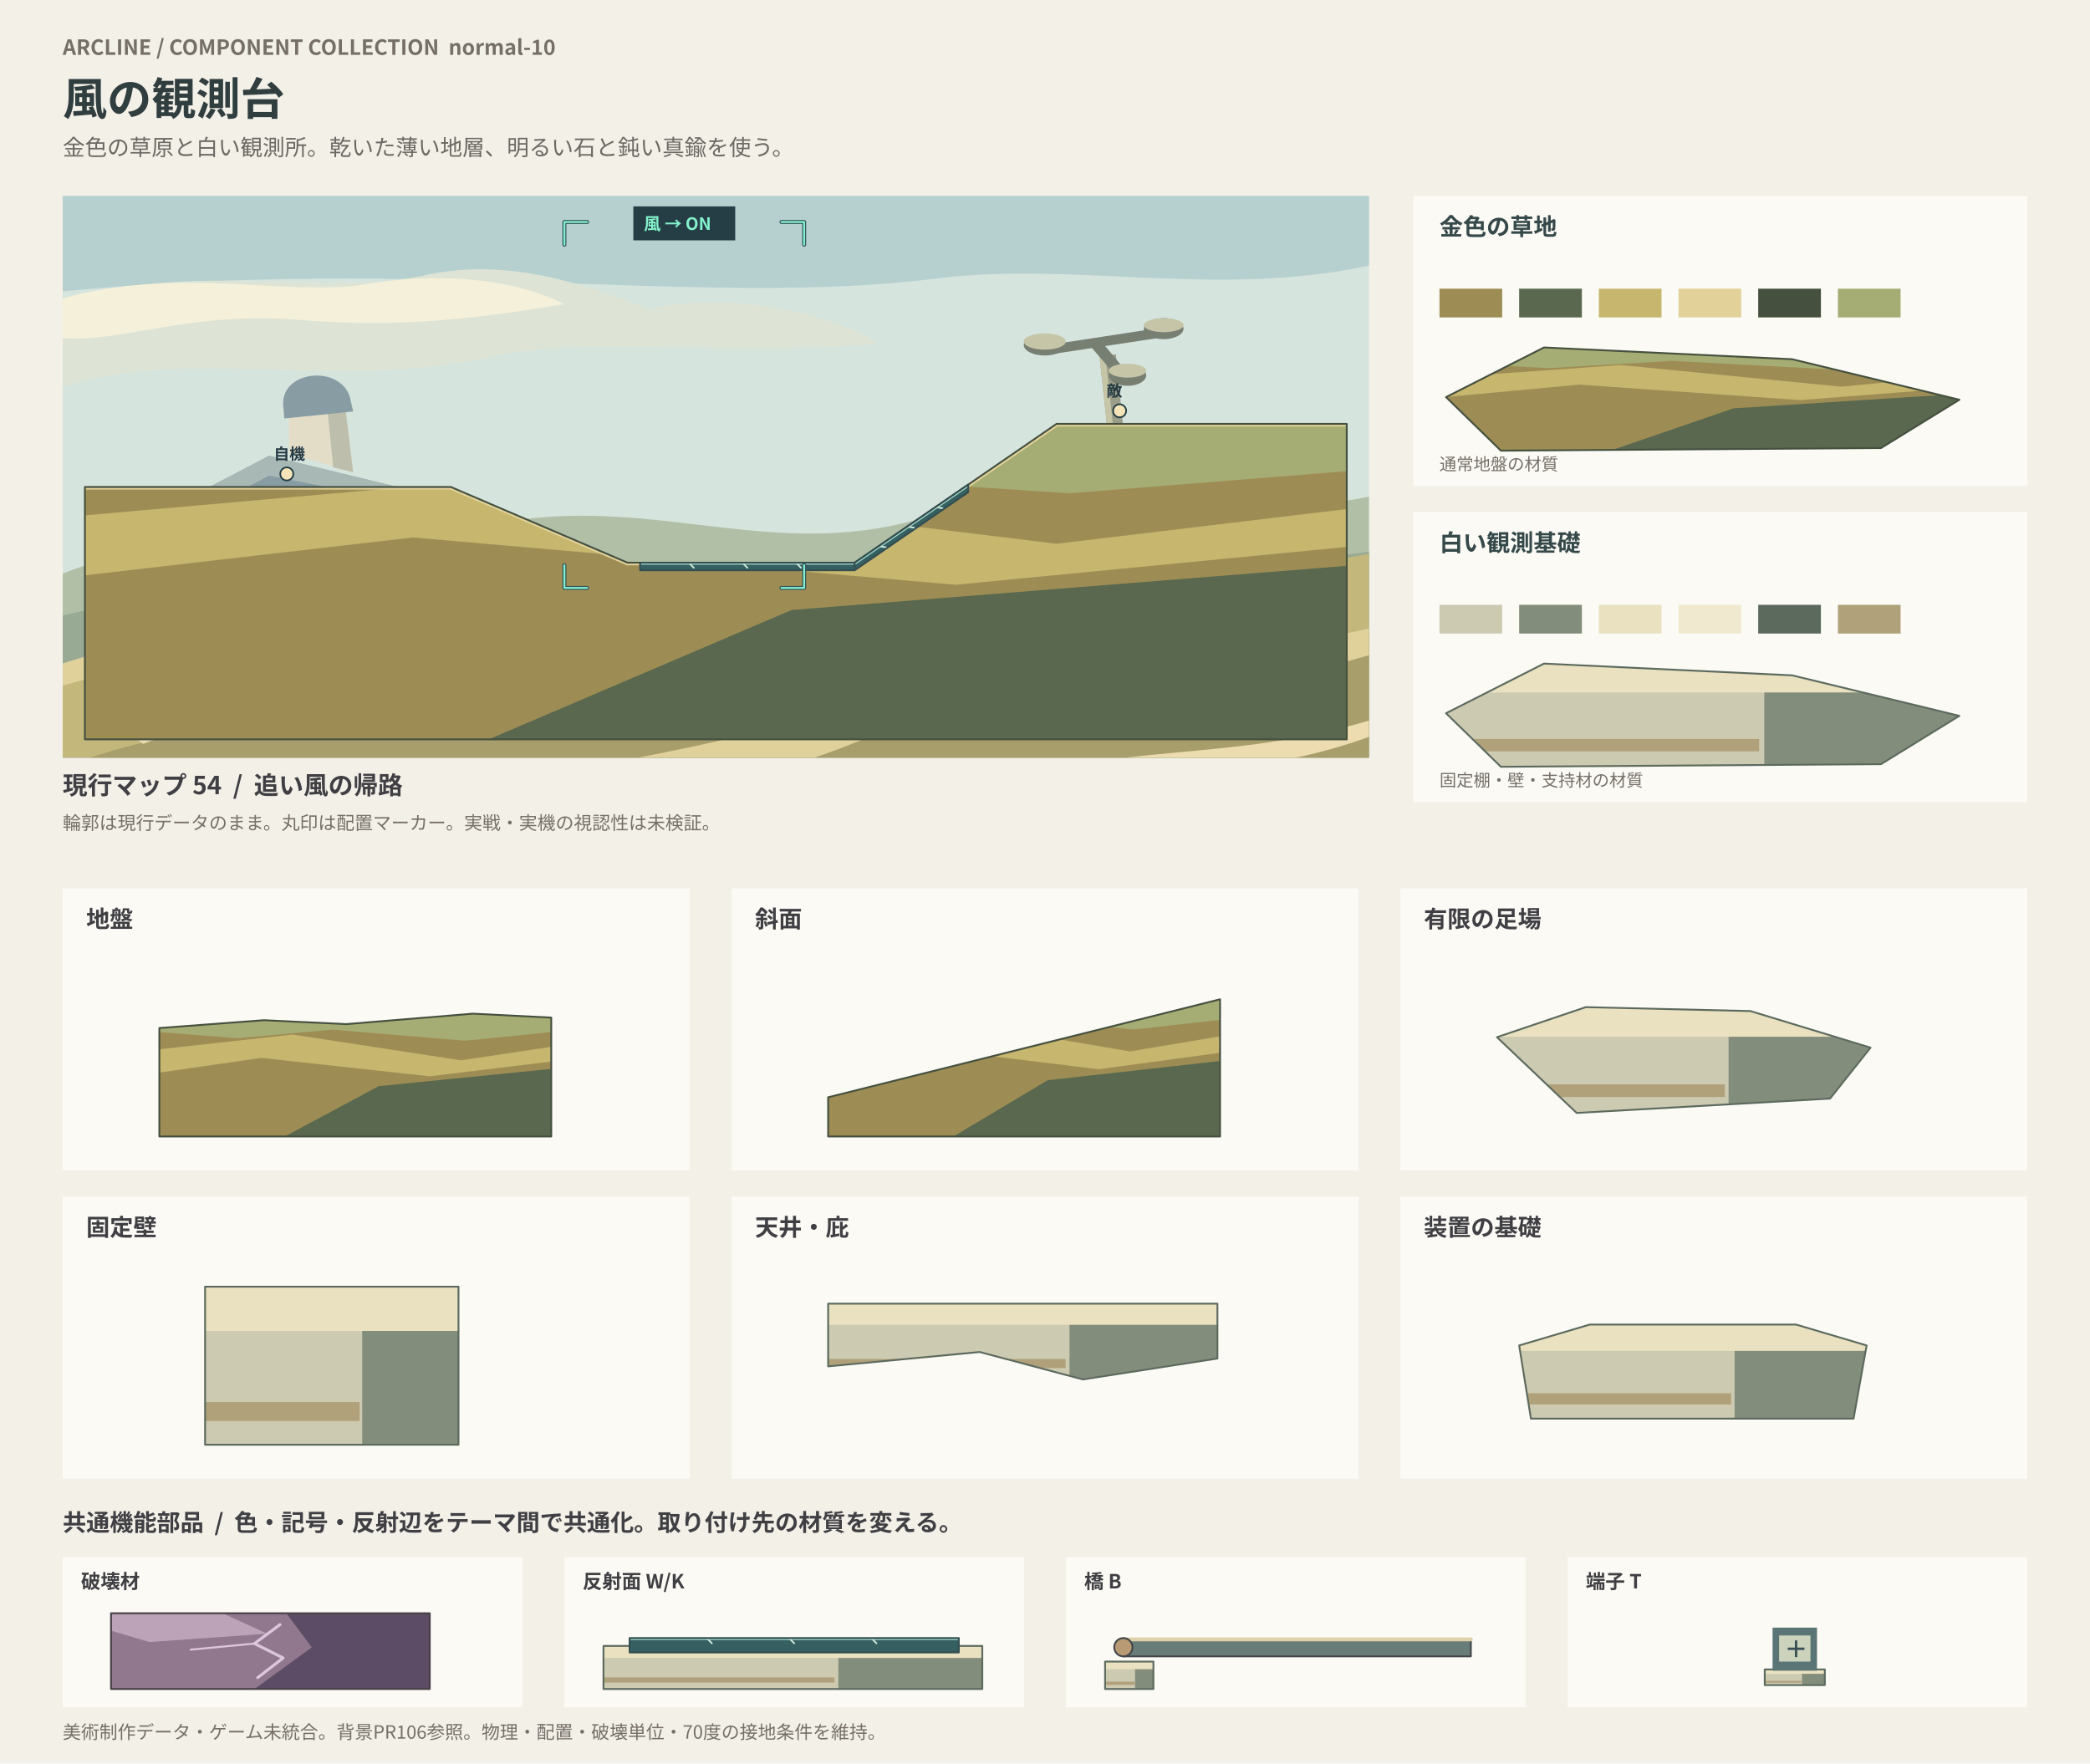
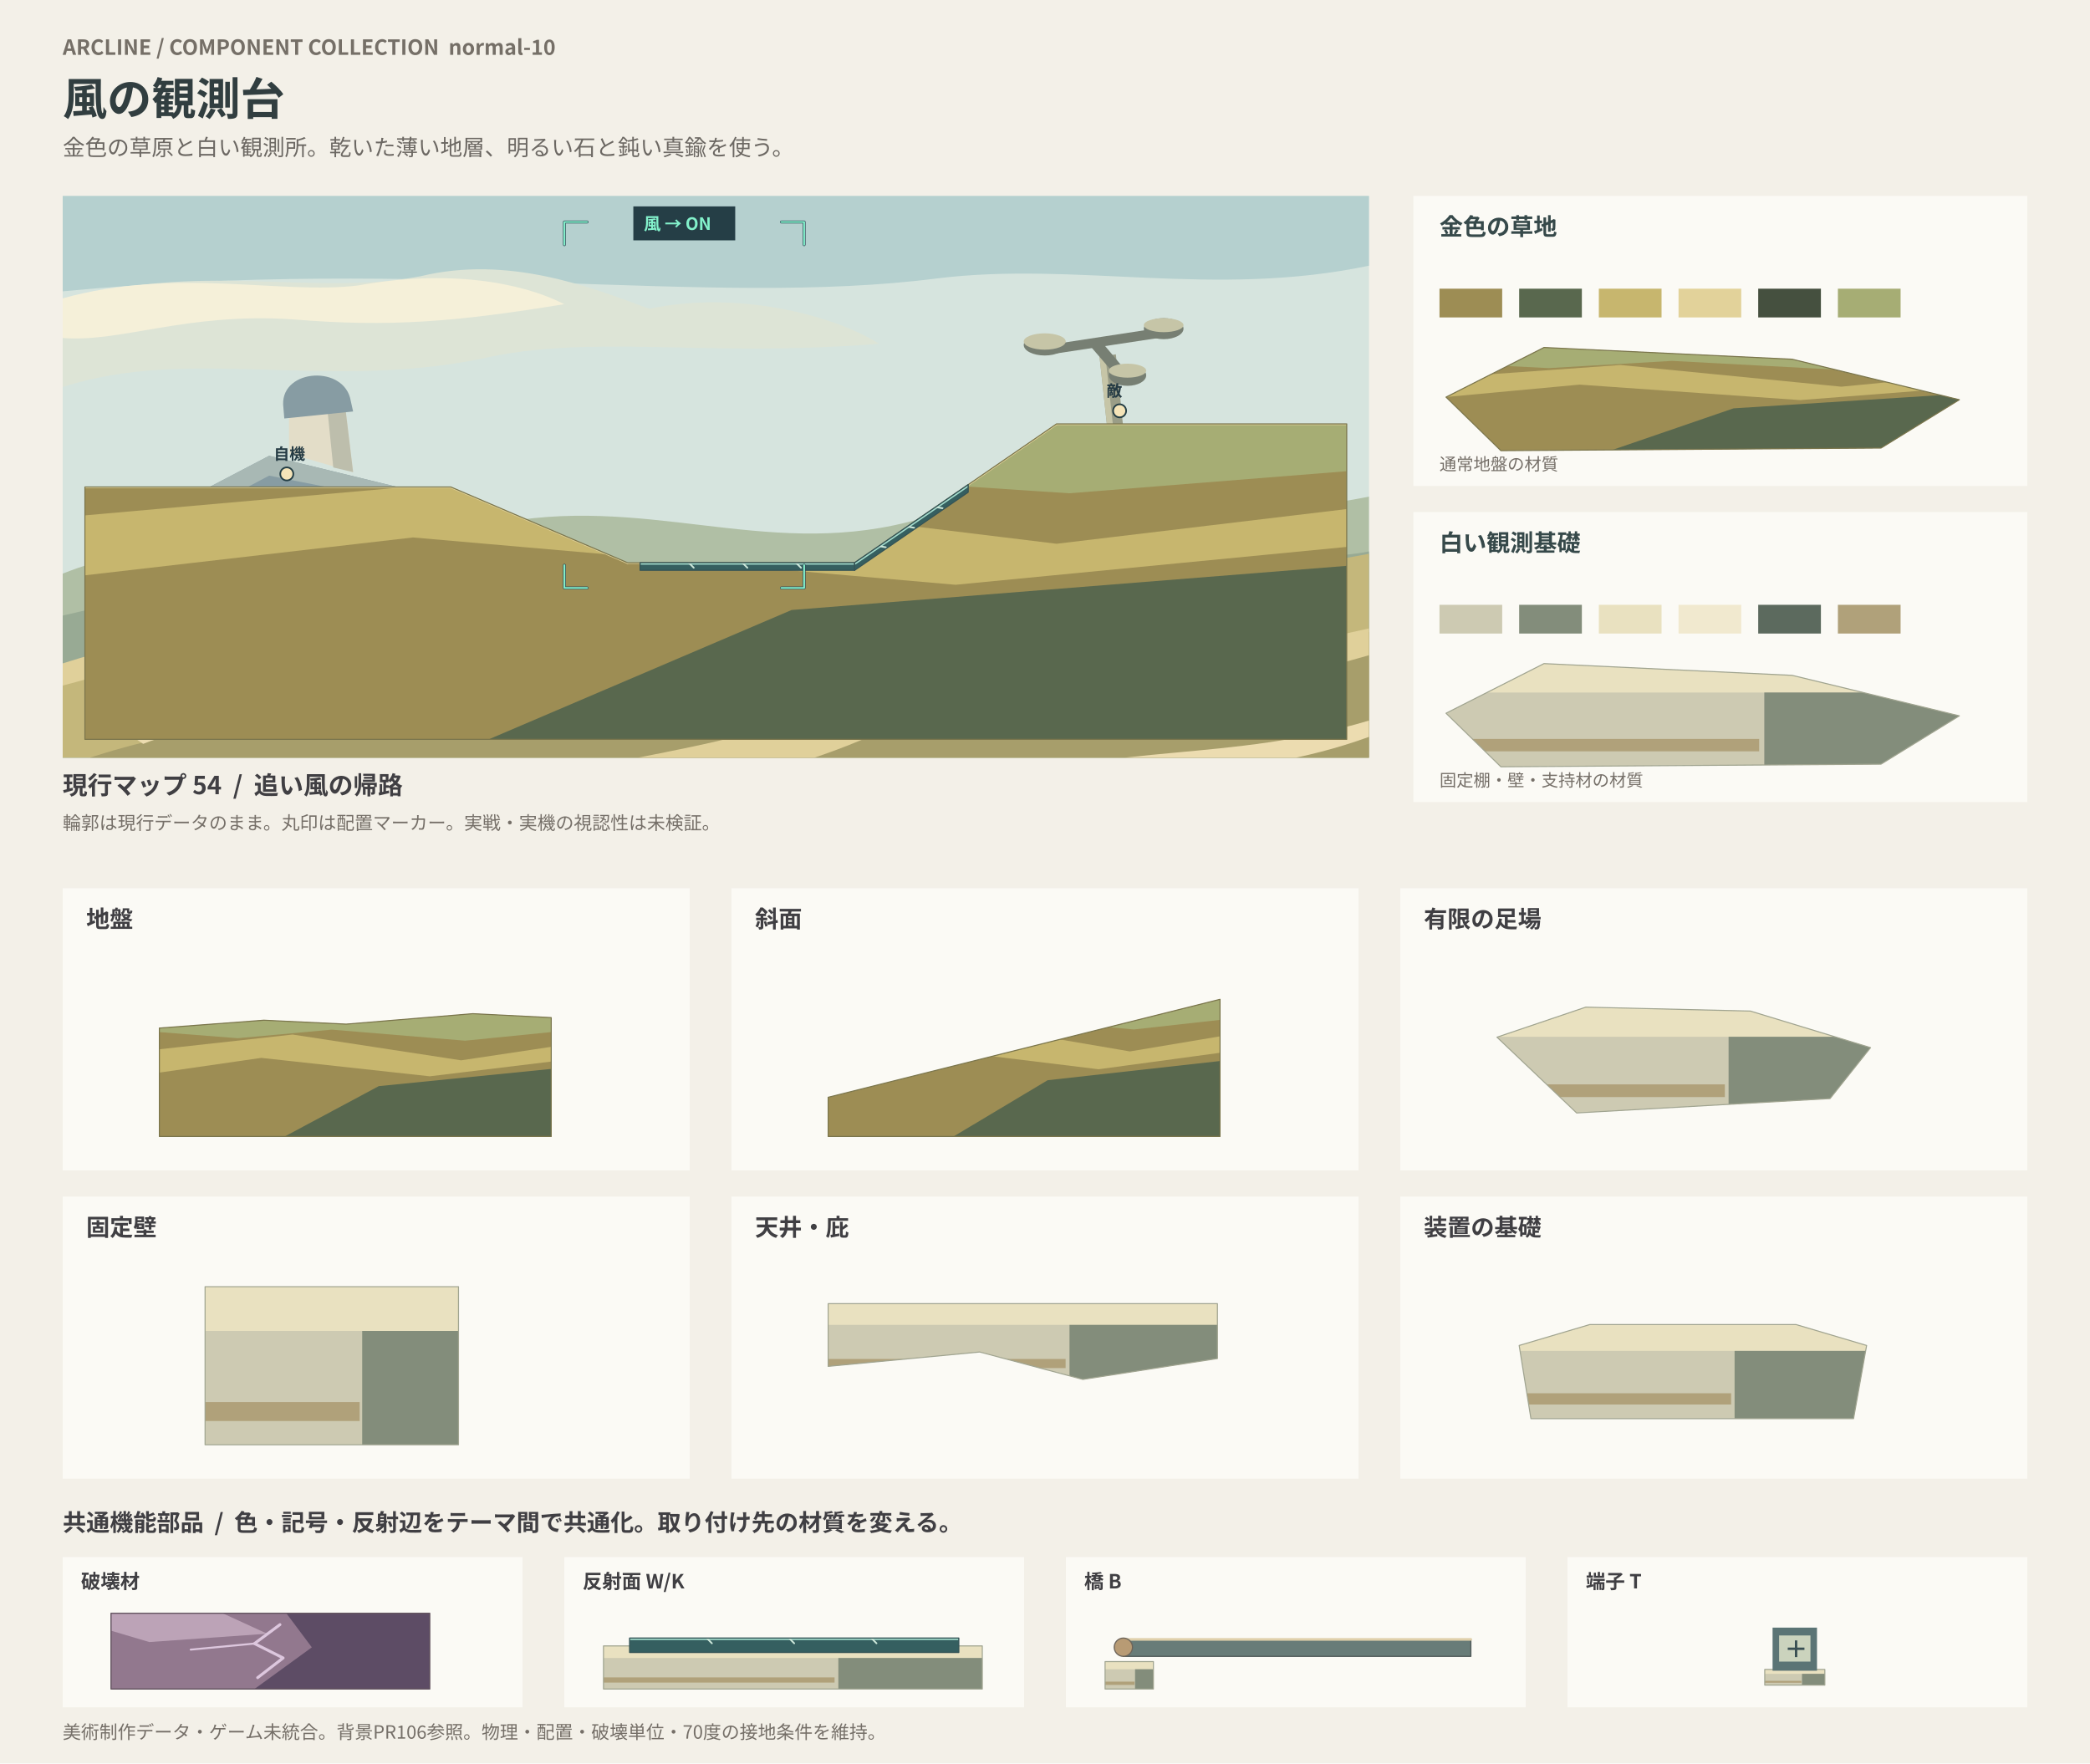
<svg xmlns="http://www.w3.org/2000/svg" width="1600" height="1350" viewBox="0 0 1600 1350">
  <defs>
    <clipPath id="normal_10_clip_1">
      <path d="M0 0 L1000 0 L1000 430 L0 430 Z" />
    </clipPath>
    <clipPath id="normal_10_clip_2">
      <path d="M0 360 L290 360 L430 420 L610 420 L770 310 L1000 310 L1000 560 L0 560 Z" />
    </clipPath>
    <clipPath id="normal_10_clip_3">
      <path d="M440 420 L610 420 L610 426 L440 426 Z" />
    </clipPath>
    <clipPath id="normal_10_clip_4">
      <path d="M610 420 L700 358.125 L700 364.125 L610 426 Z" />
    </clipPath>
    <clipPath id="normal_10_clip_5">
      <path d="M0 0 L1000 0 L1000 430 L0 430 Z" />
    </clipPath>
    <clipPath id="normal_10_clip_6">
      <path d="M1107 304 L1182 266 L1372 275 L1500 306 L1440 343 L1149 345 Z" />
    </clipPath>
    <clipPath id="normal_10_clip_7">
      <path d="M1107 546 L1182 508 L1372 517 L1500 548 L1440 585 L1149 587 Z" />
    </clipPath>
    <clipPath id="normal_10_clip_8">
      <path d="M0 70 L80 64 L143 67 L240 59 L300 62 L300 153 L0 153 Z" />
    </clipPath>
    <clipPath id="normal_10_clip_9">
      <path d="M0 123 L300 48 L300 153 L0 153 Z" />
    </clipPath>
    <clipPath id="normal_10_clip_10">
      <path d="M0 77 L68 54 L194 57 L286 85 L255 124 L61 135 Z" />
    </clipPath>
    <clipPath id="normal_10_clip_11">
      <path d="M35 32 L229 32 L229 153 L35 153 Z" />
    </clipPath>
    <clipPath id="normal_10_clip_12">
      <path d="M0 45 L298 45 L298 87 L195 103 L116 82 L0 93 Z" />
    </clipPath>
    <clipPath id="normal_10_clip_13">
      <path d="M17 77 L71 61 L229 61 L283 77 L273 133 L26 133 Z" />
    </clipPath>
    <clipPath id="normal_10_clip_14">
      <path d="M85 1235 L329 1235 L329 1293 L85 1293 Z" />
    </clipPath>
    <clipPath id="normal_10_clip_15">
      <path d="M462 1260 L752 1260 L752 1293 L462 1293 Z" />
    </clipPath>
    <clipPath id="normal_10_clip_16">
      <path d="M482 1254 L734 1254 L734 1265 L482 1265 Z" />
    </clipPath>
    <clipPath id="normal_10_clip_17">
      <path d="M846 1272 L883 1272 L883 1293 L846 1293 Z" />
    </clipPath>
    <clipPath id="normal_10_clip_18">
      <path d="M1351 1278 L1397 1278 L1397 1290 L1351 1290 Z" />
    </clipPath>
  </defs>
  <g style="white-space:pre;font-kerning:none;text-autospace:no-autospace" xml:space="preserve" font-family="Noto Sans CJK JP,Arial,sans-serif">
    <path d="M0 0 L1600 0 L1600 1350 L0 1350 Z" fill="#F3F0E8" />
    <text x="48" y="42" font-size="16" font-weight="600" fill="#756F67">ARCLINE / COMPONENT COLLECTION  normal-10</text>
    <text x="48" y="88" font-size="34" font-weight="600" fill="#313E40">風の観測台</text>
    <text x="48" y="119" font-size="17" font-weight="400" fill="#6C6863">金色の草原と白い観測所。乾いた薄い地層、明るい石と鈍い真鍮を使う。</text>
    <g transform="matrix(1,0,0,1,48,150)">
      <g>
        <g clip-path="url(#normal_10_clip_5)">
          <path d="M0 0 L1000 0 L1000 430 L0 430 Z" fill="#EDEBE3" />
          <g transform="matrix(1,0,0,1,0,0)">
            <g clip-path="url(#normal_10_clip_1)">
              <g transform="matrix(0.8928571,0,0,0.8928571,0.0,-54.64286)">
                <path d="M0 0 h1120 v604 h-1120 Z" fill="#D6E4DE" />
                <path d="M0 0 H1120 V121 C987 149 869 117 749 132 C553 157 312 113 0 143 Z" fill="#B5D0CF" />
                <path d="M0 152 C113 116 214 148 307 130 C382 112 452 139 503 158 C577 142 661 163 700 188 C548 200 453 179 358 201 C223 228 109 190 0 225 Z" fill="#DDE4D6" />
                <path d="M0 149 C97 122 187 146 253 138 C330 124 393 135 430 154 C338 169 281 174 197 167 C106 161 50 187 0 183 Z" fill="#F5F0D9" />
                <path d="M0 385 C133 333 251 368 368 343 C498 316 600 372 724 341 C857 306 972 349 1120 319 V604 H0 Z" fill="#B0BFA5" />
                <path d="M0 421 C171 379 305 420 452 389 C609 358 734 412 895 378 C979 360 1058 378 1120 366 V604 H0 Z" fill="#98AA94" />
                <path d="M0 465 C195 399 337 444 495 407 C691 361 865 417 1120 368 V604 H0 Z" fill="#C4B77B" />
                <path d="M0 462 C159 411 283 434 401 417 C522 401 566 388 642 393 C473 434 362 444 227 442 C129 439 69 463 0 481 Z" fill="#E0D09A" />
                <path d="M0 551 C194 479 329 534 487 492 C667 445 866 495 1120 435 V604 H0 Z" fill="#A79E6B" />
                <path d="M304 604 C406 542 536 548 648 502 C773 450 913 480 1120 432 V455 C929 511 789 483 684 528 C559 580 451 574 410 604 Z" fill="#E0D09A" />
                <path d="M112 333 L244 316 L293 336 L292 403 L116 418 Z" fill="#E3DDC8" />
                <path d="M244 316 L293 336 L292 403 L248 415 Z" fill="#BDBEAC" />
                <path d="M91 329 L177 284 L321 319 L291 339 L244 327 L111 345 Z" fill="#879CA3" />
                <path d="M91 329 L177 284 L321 319 L303 326 L177 301 L111 336 Z" fill="#A8B8B4" />
                <path d="M111 345 L244 327 L291 339 L321 319 L319 333 L293 353 L244 342 L113 358 Z" fill="#6B838C" />
                <path d="M138 365 L180 360 V389 L140 394 Z" fill="#91ACAE" />
                <path d="M208 356 L231 353 V393 L209 397 Z" fill="#708E98" />
                <path d="M154 364 H160 V391 L154 392 Z" fill="#BDBEAC" />
                <path d="M93 418 L247 404 L310 421 L280 435 L114 445 Z" fill="#B5AE92" />
                <path d="M194 282 V242 C194 220 235 215 242 240 L249 298 Z" fill="#E3DDC8" />
                <path d="M225 225 C238 224 241 236 242 240 L249 298 L232 294 Z" fill="#BDBEAC" />
                <path d="M189 240 C188 209 242 206 247 237 L249 246 L190 252 Z" fill="#879CA3" />
                <path d="M889 199 L903 197 L923 396 L911 402 Z" fill="#9A9D87" />
                <path d="M889 199 L894 198 L916 400 L911 402 Z" fill="#C6C5A7" />
                <path d="M845 189 L943 174 L946 182 L847 197 Z" fill="#777F73" />
                <path d="M888 183 L914 214 L907 220 L882 191 Z" fill="#777F73" />
                <ellipse cx="842" cy="189" rx="18" ry="9" fill="#777F73" />
                <ellipse cx="842" cy="186" rx="18" ry="7" fill="#C6C5A7" />
                <ellipse cx="944" cy="175" rx="17" ry="9" fill="#777F73" />
                <ellipse cx="944" cy="172" rx="17" ry="6" fill="#C6C5A7" />
                <ellipse cx="913" cy="215" rx="16" ry="9" fill="#777F73" />
                <ellipse cx="913" cy="211" rx="16" ry="6" fill="#C6C5A7" />
                <path d="M883 405 L918 392 L943 403 L928 421 L895 424 Z" fill="#939A84" />
                <path d="M0 604 V588 C150 542 269 574 358 548 C309 581 211 587 186 604 Z" fill="#8C8F66" />
                <path d="M44 514 C136 486 211 499 270 483 L297 486 C221 514 133 505 69 531 Z" fill="#ECDCB0" />
                <path d="M798 567 C901 530 1000 547 1120 511 V525 C1007 566 911 549 839 580 Z" fill="#ECDCB0" />
              </g>
            </g>
          </g>
          <g transform="matrix(0.966,0,0,0.966,17.0,-124.96)">
            <g>
              <g>
                <g clip-path="url(#normal_10_clip_2)">
                  <path d="M0 360 L290 360 L430 420 L610 420 L770 310 L1000 310 L1000 560 L0 560 Z" fill="#9D8D54" />
                  <path d="M0 310 L1000 310 L1000 347.5 L780.0 365.0 L440.0 342.5 L200.0 360.0 L0 347.5 Z" fill="#A6AD74" />
                  <path d="M0 382.5 L340.0 352.5 L770.0 405.0 L1000 377.5 L1000 407.5 L690.0 437.5 L260.0 400.0 L0 430.0 Z" fill="#C7B66E" />
                  <path d="M560.0 457.5 L1000 422.5 L1000 560 L320.0 560 Z" fill="#59684E" />
-                   <path d="M0 360 L290 360" fill="none" stroke="#E2D29A" stroke-width="4" stroke-linejoin="round" stroke-linecap="round" vector-effect="non-scaling-stroke" />
-                   <path d="M290 360 L430 420" fill="none" stroke="#E2D29A" stroke-width="4" stroke-linejoin="round" stroke-linecap="round" vector-effect="non-scaling-stroke" />
-                   <path d="M430 420 L610 420" fill="none" stroke="#E2D29A" stroke-width="4" stroke-linejoin="round" stroke-linecap="round" vector-effect="non-scaling-stroke" />
-                   <path d="M610 420 L770 310" fill="none" stroke="#E2D29A" stroke-width="4" stroke-linejoin="round" stroke-linecap="round" vector-effect="non-scaling-stroke" />
-                   <path d="M770 310 L1000 310" fill="none" stroke="#E2D29A" stroke-width="4" stroke-linejoin="round" stroke-linecap="round" vector-effect="non-scaling-stroke" />
+                   <path d="M0 360 L290 360" fill="none" stroke="#E2D29A" stroke-width="1.8" stroke-linejoin="round" stroke-linecap="round" vector-effect="non-scaling-stroke" />
+                   <path d="M290 360 L430 420" fill="none" stroke="#E2D29A" stroke-width="1.8" stroke-linejoin="round" stroke-linecap="round" vector-effect="non-scaling-stroke" />
+                   <path d="M430 420 L610 420" fill="none" stroke="#E2D29A" stroke-width="1.8" stroke-linejoin="round" stroke-linecap="round" vector-effect="non-scaling-stroke" />
+                   <path d="M610 420 L770 310" fill="none" stroke="#E2D29A" stroke-width="1.8" stroke-linejoin="round" stroke-linecap="round" vector-effect="non-scaling-stroke" />
+                   <path d="M770 310 L1000 310" fill="none" stroke="#E2D29A" stroke-width="1.8" stroke-linejoin="round" stroke-linecap="round" vector-effect="non-scaling-stroke" />
                </g>
              </g>
-               <path d="M0 360 L290 360 L430 420 L610 420 L770 310 L1000 310 L1000 560 L0 560 Z" fill="none" stroke="#45503F" stroke-width="1.4" stroke-linejoin="round" stroke-linecap="round" vector-effect="non-scaling-stroke" />
+               <path d="M0 360 L290 360 L430 420 L610 420 L770 310 L1000 310 L1000 560 L0 560 Z" fill="none" stroke="#7A754C" stroke-width="0.8" stroke-linejoin="round" stroke-linecap="round" vector-effect="non-scaling-stroke" />
            </g>
            <g>
              <g>
                <g clip-path="url(#normal_10_clip_3)">
                  <path d="M440 420 L610 420 L610 426 L440 426 Z" fill="#355F60" />
                  <path d="M440 420 L610 420" fill="none" stroke="#A5DDCD" stroke-width="3" stroke-linejoin="round" stroke-linecap="round" vector-effect="non-scaling-stroke" />
                  <path d="M478.5 420.0 L482.5 424.0" fill="none" stroke="#CDE7DA" stroke-width="1.3" stroke-linejoin="round" stroke-linecap="round" vector-effect="non-scaling-stroke" />
                  <path d="M521.0 420.0 L525.0 424.0" fill="none" stroke="#CDE7DA" stroke-width="1.3" stroke-linejoin="round" stroke-linecap="round" vector-effect="non-scaling-stroke" />
                  <path d="M563.5 420.0 L567.5 424.0" fill="none" stroke="#CDE7DA" stroke-width="1.3" stroke-linejoin="round" stroke-linecap="round" vector-effect="non-scaling-stroke" />
                </g>
              </g>
-               <path d="M440 420 L610 420 L610 426 L440 426 Z" fill="none" stroke="#344E51" stroke-width="1.4" stroke-linejoin="round" stroke-linecap="round" vector-effect="non-scaling-stroke" />
+               <path d="M440 420 L610 420 L610 426 L440 426 Z" fill="none" stroke="#345456" stroke-width="0.9" stroke-linejoin="round" stroke-linecap="round" vector-effect="non-scaling-stroke" />
            </g>
            <g>
              <g>
                <g clip-path="url(#normal_10_clip_4)">
                  <path d="M610 420 L700 358.125 L700 364.125 L610 426 Z" fill="#355F60" />
                  <path d="M610 420 L700 358.125" fill="none" stroke="#A5DDCD" stroke-width="3" stroke-linejoin="round" stroke-linecap="round" vector-effect="non-scaling-stroke" />
                  <path d="M629.204 406.797 L634.766 407.827" fill="none" stroke="#CDE7DA" stroke-width="1.3" stroke-linejoin="round" stroke-linecap="round" vector-effect="non-scaling-stroke" />
                  <path d="M651.704 391.329 L657.266 392.359" fill="none" stroke="#CDE7DA" stroke-width="1.3" stroke-linejoin="round" stroke-linecap="round" vector-effect="non-scaling-stroke" />
                  <path d="M674.204 375.86 L679.766 376.89" fill="none" stroke="#CDE7DA" stroke-width="1.3" stroke-linejoin="round" stroke-linecap="round" vector-effect="non-scaling-stroke" />
                </g>
              </g>
-               <path d="M610 420 L700 358.125 L700 364.125 L610 426 Z" fill="none" stroke="#344E51" stroke-width="1.4" stroke-linejoin="round" stroke-linecap="round" vector-effect="non-scaling-stroke" />
+               <path d="M610 420 L700 358.125 L700 364.125 L610 426 Z" fill="none" stroke="#345456" stroke-width="0.9" stroke-linejoin="round" stroke-linecap="round" vector-effect="non-scaling-stroke" />
            </g>
            <g>
-               <path d="M398 150 H380 V168 M552 150 H570 V168 M380 422 V440 H398 M552 440 H570 V422" fill="none" stroke="#304C58" stroke-width="3" stroke-linejoin="round" stroke-linecap="round" vector-effect="non-scaling-stroke" />
-               <path d="M398 150 H380 V168 M552 150 H570 V168 M380 422 V440 H398 M552 440 H570 V422" fill="none" stroke="#83F1CB" stroke-width="1.5" stroke-linejoin="round" stroke-linecap="round" vector-effect="non-scaling-stroke" />
+               <path d="M398 150 H380 V168 M552 150 H570 V168 M380 422 V440 H398 M552 440 H570 V422" fill="none" stroke="#304C58" stroke-width="2.2" stroke-linejoin="round" stroke-linecap="round" vector-effect="non-scaling-stroke" />
+               <path d="M398 150 H380 V168 M552 150 H570 V168 M380 422 V440 H398 M552 440 H570 V422" fill="none" stroke="#83F1CB" stroke-width="1.3" stroke-linejoin="round" stroke-linecap="round" vector-effect="non-scaling-stroke" />
              <path d="M434.627 137.64 L515.373 137.64 L515.373 164.555 L434.627 164.555 Z" fill="#253E46" />
              <text x="442.909" y="156.273" font-size="13.458" font-weight="600" fill="#83F1CB">風 → ON</text>
            </g>
            <ellipse cx="160" cy="349.648" rx="5.176" ry="5.176" fill="#F5E4B8" stroke="#233D44" stroke-width="1.3" stroke-linejoin="round" stroke-linecap="round" />
            <text x="149.648" y="338.261" font-size="12.422" font-weight="600" fill="#243A43">自機</text>
            <ellipse cx="820" cy="299.648" rx="5.176" ry="5.176" fill="#F5E4B8" stroke="#233D44" stroke-width="1.3" stroke-linejoin="round" stroke-linecap="round" />
            <text x="809.648" y="288.261" font-size="12.422" font-weight="600" fill="#243A43">敵</text>
          </g>
        </g>
      </g>
    </g>
    <text x="48" y="608" font-size="19" font-weight="600" fill="#403F43">現行マップ 54  /  追い風の帰路</text>
    <text x="48" y="635" font-size="14" font-weight="400" fill="#756F68">輪郭は現行データのまま。丸印は配置マーカー。実戦・実機の視認性は未検証。</text>
    <path d="M1082 150 L1552 150 L1552 372 L1082 372 Z" fill="#FBFAF5" />
    <text x="1102" y="180.0" font-size="18" font-weight="600" fill="#36494A">金色の草地</text>
    <path d="M1102 221 L1150 221 L1150 243 L1102 243 Z" fill="#9D8D54" />
    <path d="M1163 221 L1211 221 L1211 243 L1163 243 Z" fill="#59684E" />
    <path d="M1224 221 L1272 221 L1272 243 L1224 243 Z" fill="#C7B66E" />
    <path d="M1285 221 L1333 221 L1333 243 L1285 243 Z" fill="#E2D29A" />
    <path d="M1346 221 L1394 221 L1394 243 L1346 243 Z" fill="#45503F" />
    <path d="M1407 221 L1455 221 L1455 243 L1407 243 Z" fill="#A6AD74" />
    <g>
      <g>
        <g clip-path="url(#normal_10_clip_6)">
          <path d="M1107 304 L1182 266 L1372 275 L1500 306 L1440 343 L1149 345 Z" fill="#9D8D54" />
          <path d="M1107 266 L1500 266 L1500 277.85 L1413.54 283.38 L1279.92 276.27 L1185.6 281.8 L1107 277.85 Z" fill="#A6AD74" />
          <path d="M1107 288.91 L1240.62 279.43 L1409.61 296.02 L1500 287.33 L1500 296.81 L1378.17 306.29 L1209.18 294.44 L1107 303.92 Z" fill="#C7B66E" />
          <path d="M1327.08 312.61 L1500 301.55 L1500 345 L1232.76 345 Z" fill="#59684E" />
        </g>
      </g>
-       <path d="M1107 304 L1182 266 L1372 275 L1500 306 L1440 343 L1149 345 Z" fill="none" stroke="#45503F" stroke-width="1.4" stroke-linejoin="round" stroke-linecap="round" />
+       <path d="M1107 304 L1182 266 L1372 275 L1500 306 L1440 343 L1149 345 Z" fill="none" stroke="#7A754C" stroke-width="0.8" stroke-linejoin="round" stroke-linecap="round" />
    </g>
    <text x="1102" y="360" font-size="13" font-weight="400" fill="#756F68">通常地盤の材質</text>
    <path d="M1082 392 L1552 392 L1552 614 L1082 614 Z" fill="#FBFAF5" />
    <text x="1102" y="422.0" font-size="18" font-weight="600" fill="#36494A">白い観測基礎</text>
    <path d="M1102 463 L1150 463 L1150 485 L1102 485 Z" fill="#CDCAB2" />
    <path d="M1163 463 L1211 463 L1211 485 L1163 485 Z" fill="#838D7B" />
    <path d="M1224 463 L1272 463 L1272 485 L1224 485 Z" fill="#E9E1C0" />
    <path d="M1285 463 L1333 463 L1333 485 L1285 485 Z" fill="#F1E9CF" />
    <path d="M1346 463 L1394 463 L1394 485 L1346 485 Z" fill="#5C6A5E" />
    <path d="M1407 463 L1455 463 L1455 485 L1407 485 Z" fill="#B0A17A" />
    <g>
      <g>
        <g clip-path="url(#normal_10_clip_7)">
          <path d="M1107 546 L1182 508 L1372 517 L1500 548 L1440 585 L1149 587 Z" fill="#CDCAB2" />
          <path d="M1107 508 L1500 508 L1500 530.12 L1107 530.12 Z" fill="#E9E1C0" />
          <path d="M1350.66 530.12 L1500 530.12 L1500 587 L1350.66 587 Z" fill="#838D7B" />
          <path d="M1107 565.67 L1346.73 565.67 L1346.73 575.15 L1107 575.15 Z" fill="#B0A17A" />
        </g>
      </g>
-       <path d="M1107 546 L1182 508 L1372 517 L1500 548 L1440 585 L1149 587 Z" fill="none" stroke="#5C6A5E" stroke-width="1.4" stroke-linejoin="round" stroke-linecap="round" />
+       <path d="M1107 546 L1182 508 L1372 517 L1500 548 L1440 585 L1149 587 Z" fill="none" stroke="#A0A490" stroke-width="0.8" stroke-linejoin="round" stroke-linecap="round" />
    </g>
    <text x="1102" y="602" font-size="13" font-weight="400" fill="#756F68">固定棚・壁・支持材の材質</text>
    <path d="M48 680 L528 680 L528 896 L48 896 Z" fill="#FBFAF5" />
    <text x="66" y="710" font-size="18" font-weight="600" fill="#403F43">地盤</text>
    <g transform="matrix(1,0,0,1,122,717)">
      <g>
        <g>
          <g clip-path="url(#normal_10_clip_8)">
            <path d="M0 70 L80 64 L143 67 L240 59 L300 62 L300 153 L0 153 Z" fill="#9D8D54" />
            <path d="M0 59 L300 59 L300 73.1 L234.0 79.68 L132.0 71.22 L60.0 77.8 L0 73.1 Z" fill="#A6AD74" />
            <path d="M0 86.26 L102 74.98 L231.0 94.72 L300 84.38 L300 95.66 L207 106.94 L78.0 92.84 L0 104.12 Z" fill="#C7B66E" />
            <path d="M168 114.46 L300 101.3 L300 153 L96.0 153 Z" fill="#59684E" />
          </g>
        </g>
-         <path d="M0 70 L80 64 L143 67 L240 59 L300 62 L300 153 L0 153 Z" fill="none" stroke="#45503F" stroke-width="1.4" stroke-linejoin="round" stroke-linecap="round" />
+         <path d="M0 70 L80 64 L143 67 L240 59 L300 62 L300 153 L0 153 Z" fill="none" stroke="#7A754C" stroke-width="0.8" stroke-linejoin="round" stroke-linecap="round" />
      </g>
    </g>
    <path d="M560 680 L1040 680 L1040 896 L560 896 Z" fill="#FBFAF5" />
    <text x="578" y="710" font-size="18" font-weight="600" fill="#403F43">斜面</text>
    <g transform="matrix(1,0,0,1,634,717)">
      <g>
        <g>
          <g clip-path="url(#normal_10_clip_9)">
            <path d="M0 123 L300 48 L300 153 L0 153 Z" fill="#9D8D54" />
            <path d="M0 48 L300 48 L300 63.75 L234.0 71.1 L132.0 61.65 L60.0 69.0 L0 63.75 Z" fill="#A6AD74" />
            <path d="M0 78.45 L102 65.85 L231.0 87.9 L300 76.35 L300 88.95 L207 101.55 L78.0 85.8 L0 98.4 Z" fill="#C7B66E" />
            <path d="M168 109.95 L300 95.25 L300 153 L96.0 153 Z" fill="#59684E" />
          </g>
        </g>
-         <path d="M0 123 L300 48 L300 153 L0 153 Z" fill="none" stroke="#45503F" stroke-width="1.4" stroke-linejoin="round" stroke-linecap="round" />
+         <path d="M0 123 L300 48 L300 153 L0 153 Z" fill="none" stroke="#7A754C" stroke-width="0.8" stroke-linejoin="round" stroke-linecap="round" />
      </g>
    </g>
    <path d="M1072 680 L1552 680 L1552 896 L1072 896 Z" fill="#FBFAF5" />
    <text x="1090" y="710" font-size="18" font-weight="600" fill="#403F43">有限の足場</text>
    <g transform="matrix(1,0,0,1,1146,717)">
      <g>
        <g>
          <g clip-path="url(#normal_10_clip_10)">
            <path d="M0 77 L68 54 L194 57 L286 85 L255 124 L61 135 Z" fill="#CDCAB2" />
            <path d="M0 54 L286 54 L286 76.68 L0 76.68 Z" fill="#E9E1C0" />
            <path d="M177.32 76.68 L286 76.68 L286 135 L177.32 135 Z" fill="#838D7B" />
            <path d="M0 113.13 L174.46 113.13 L174.46 122.85 L0 122.85 Z" fill="#B0A17A" />
          </g>
        </g>
-         <path d="M0 77 L68 54 L194 57 L286 85 L255 124 L61 135 Z" fill="none" stroke="#5C6A5E" stroke-width="1.4" stroke-linejoin="round" stroke-linecap="round" />
+         <path d="M0 77 L68 54 L194 57 L286 85 L255 124 L61 135 Z" fill="none" stroke="#A0A490" stroke-width="0.8" stroke-linejoin="round" stroke-linecap="round" />
      </g>
    </g>
    <path d="M48 916 L528 916 L528 1132 L48 1132 Z" fill="#FBFAF5" />
    <text x="66" y="946" font-size="18" font-weight="600" fill="#403F43">固定壁</text>
    <g transform="matrix(1,0,0,1,122,953)">
      <g>
        <g>
          <g clip-path="url(#normal_10_clip_11)">
            <path d="M35 32 L229 32 L229 153 L35 153 Z" fill="#CDCAB2" />
            <path d="M35 32 L229 32 L229 65.88 L35 65.88 Z" fill="#E9E1C0" />
            <path d="M155.28 65.88 L229 65.88 L229 153 L155.28 153 Z" fill="#838D7B" />
            <path d="M35 120.33 L153.34 120.33 L153.34 134.85 L35 134.85 Z" fill="#B0A17A" />
          </g>
        </g>
-         <path d="M35 32 L229 32 L229 153 L35 153 Z" fill="none" stroke="#5C6A5E" stroke-width="1.4" stroke-linejoin="round" stroke-linecap="round" />
+         <path d="M35 32 L229 32 L229 153 L35 153 Z" fill="none" stroke="#A0A490" stroke-width="0.8" stroke-linejoin="round" stroke-linecap="round" />
      </g>
    </g>
    <path d="M560 916 L1040 916 L1040 1132 L560 1132 Z" fill="#FBFAF5" />
    <text x="578" y="946" font-size="18" font-weight="600" fill="#403F43">天井・庇</text>
    <g transform="matrix(1,0,0,1,634,953)">
      <g>
        <g>
          <g clip-path="url(#normal_10_clip_12)">
            <path d="M0 45 L298 45 L298 87 L195 103 L116 82 L0 93 Z" fill="#CDCAB2" />
            <path d="M0 45 L298 45 L298 61.24 L0 61.24 Z" fill="#E9E1C0" />
            <path d="M184.76 61.24 L298 61.24 L298 103 L184.76 103 Z" fill="#838D7B" />
            <path d="M0 87.34 L181.78 87.34 L181.78 94.3 L0 94.3 Z" fill="#B0A17A" />
          </g>
        </g>
-         <path d="M0 45 L298 45 L298 87 L195 103 L116 82 L0 93 Z" fill="none" stroke="#5C6A5E" stroke-width="1.4" stroke-linejoin="round" stroke-linecap="round" />
+         <path d="M0 45 L298 45 L298 87 L195 103 L116 82 L0 93 Z" fill="none" stroke="#A0A490" stroke-width="0.8" stroke-linejoin="round" stroke-linecap="round" />
      </g>
    </g>
    <path d="M1072 916 L1552 916 L1552 1132 L1072 1132 Z" fill="#FBFAF5" />
    <text x="1090" y="946" font-size="18" font-weight="600" fill="#403F43">装置の基礎</text>
    <g transform="matrix(1,0,0,1,1146,953)">
      <g>
        <g>
          <g clip-path="url(#normal_10_clip_13)">
            <path d="M17 77 L71 61 L229 61 L283 77 L273 133 L26 133 Z" fill="#CDCAB2" />
            <path d="M17 61 L283 61 L283 81.16 L17 81.16 Z" fill="#E9E1C0" />
            <path d="M181.92 81.16 L283 81.16 L283 133 L181.92 133 Z" fill="#838D7B" />
            <path d="M17 113.56 L179.26 113.56 L179.26 122.2 L17 122.2 Z" fill="#B0A17A" />
          </g>
        </g>
-         <path d="M17 77 L71 61 L229 61 L283 77 L273 133 L26 133 Z" fill="none" stroke="#5C6A5E" stroke-width="1.4" stroke-linejoin="round" stroke-linecap="round" />
+         <path d="M17 77 L71 61 L229 61 L283 77 L273 133 L26 133 Z" fill="none" stroke="#A0A490" stroke-width="0.8" stroke-linejoin="round" stroke-linecap="round" />
      </g>
    </g>
    <text x="48" y="1172" font-size="18" font-weight="600" fill="#403F43">共通機能部品  /  色・記号・反射辺をテーマ間で共通化。取り付け先の材質を変える。</text>
    <path d="M48 1192 L400 1192 L400 1307 L48 1307 Z" fill="#FBFAF5" />
    <text x="62" y="1216" font-size="15" font-weight="600" fill="#403F43">破壊材</text>
    <g>
      <g>
        <g clip-path="url(#normal_10_clip_14)">
          <path d="M85 1235 L329 1235 L329 1293 L85 1293 Z" fill="#92788E" />
          <path d="M219.2 1235 L329 1235 L329 1293 L194.8 1293 L238.72 1261.1 Z" fill="#5D4C65" />
          <path d="M85 1235 L170.4 1235 L204.56 1250.66 L114.28 1257.04 L85 1248.34 Z" fill="#BCA3B7" />
          <path d="M214.32 1243.7 L194.8 1258.2 L216.76 1269.22 L197.24 1284.3" fill="none" stroke="#DDC7DE" stroke-width="2.2" stroke-linejoin="round" stroke-linecap="round" />
          <path d="M194.8 1258.2 L146.0 1262.84" fill="none" stroke="#DDC7DE" stroke-width="1.5" stroke-linejoin="round" stroke-linecap="round" />
        </g>
      </g>
-       <path d="M85 1235 L329 1235 L329 1293 L85 1293 Z" fill="none" stroke="#494047" stroke-width="1.4" stroke-linejoin="round" stroke-linecap="round" />
+       <path d="M85 1235 L329 1235 L329 1293 L85 1293 Z" fill="none" stroke="#635460" stroke-width="0.9" stroke-linejoin="round" stroke-linecap="round" />
    </g>
    <path d="M432 1192 L784 1192 L784 1307 L432 1307 Z" fill="#FBFAF5" />
    <text x="446" y="1216" font-size="15" font-weight="600" fill="#403F43">反射面 W/K</text>
    <g>
      <g>
        <g clip-path="url(#normal_10_clip_15)">
          <path d="M462 1260 L752 1260 L752 1293 L462 1293 Z" fill="#CDCAB2" />
          <path d="M462 1260 L752 1260 L752 1269.24 L462 1269.24 Z" fill="#E9E1C0" />
          <path d="M641.8 1269.24 L752 1269.24 L752 1293 L641.8 1293 Z" fill="#838D7B" />
          <path d="M462 1284.09 L638.9 1284.09 L638.9 1288.05 L462 1288.05 Z" fill="#B0A17A" />
        </g>
      </g>
-       <path d="M462 1260 L752 1260 L752 1293 L462 1293 Z" fill="none" stroke="#5C6A5E" stroke-width="1.4" stroke-linejoin="round" stroke-linecap="round" />
+       <path d="M462 1260 L752 1260 L752 1293 L462 1293 Z" fill="none" stroke="#A0A490" stroke-width="0.8" stroke-linejoin="round" stroke-linecap="round" />
    </g>
    <g>
      <g>
        <g clip-path="url(#normal_10_clip_16)">
          <path d="M482 1254 L734 1254 L734 1265 L482 1265 Z" fill="#355F60" />
          <path d="M482 1254 L734 1254" fill="none" stroke="#A5DDCD" stroke-width="3" stroke-linejoin="round" stroke-linecap="round" />
          <path d="M541.0 1254.0 L545.0 1258.0" fill="none" stroke="#CDE7DA" stroke-width="1.3" stroke-linejoin="round" stroke-linecap="round" />
          <path d="M604.0 1254.0 L608.0 1258.0" fill="none" stroke="#CDE7DA" stroke-width="1.3" stroke-linejoin="round" stroke-linecap="round" />
          <path d="M667.0 1254.0 L671.0 1258.0" fill="none" stroke="#CDE7DA" stroke-width="1.3" stroke-linejoin="round" stroke-linecap="round" />
        </g>
      </g>
-       <path d="M482 1254 L734 1254 L734 1265 L482 1265 Z" fill="none" stroke="#344E51" stroke-width="1.4" stroke-linejoin="round" stroke-linecap="round" />
+       <path d="M482 1254 L734 1254 L734 1265 L482 1265 Z" fill="none" stroke="#345456" stroke-width="0.9" stroke-linejoin="round" stroke-linecap="round" />
    </g>
    <path d="M816 1192 L1168 1192 L1168 1307 L816 1307 Z" fill="#FBFAF5" />
    <text x="830" y="1216" font-size="15" font-weight="600" fill="#403F43">橋 B</text>
    <g>
      <g>
        <g clip-path="url(#normal_10_clip_17)">
          <path d="M846 1272 L883 1272 L883 1293 L846 1293 Z" fill="#CDCAB2" />
          <path d="M846 1272 L883 1272 L883 1277.88 L846 1277.88 Z" fill="#E9E1C0" />
          <path d="M868.94 1277.88 L883 1277.88 L883 1293 L868.94 1293 Z" fill="#838D7B" />
          <path d="M846 1287.33 L868.57 1287.33 L868.57 1289.85 L846 1289.85 Z" fill="#B0A17A" />
        </g>
      </g>
-       <path d="M846 1272 L883 1272 L883 1293 L846 1293 Z" fill="none" stroke="#5C6A5E" stroke-width="1.4" stroke-linejoin="round" stroke-linecap="round" />
-     </g>
-     <g>
-       <path d="M860 1255 L1126 1255 L1126 1268 L860 1268 Z" fill="#687C78" stroke="#44474A" stroke-width="1.4" stroke-linejoin="round" stroke-linecap="round" />
-       <path d="M860 1255 L1126 1255" fill="none" stroke="#E0D0AB" stroke-width="3" stroke-linejoin="round" stroke-linecap="round" />
-       <ellipse cx="860" cy="1261" rx="7" ry="7" fill="#B89B74" stroke="#44474A" stroke-width="1.4" stroke-linejoin="round" stroke-linecap="round" />
+       <path d="M846 1272 L883 1272 L883 1293 L846 1293 Z" fill="none" stroke="#A0A490" stroke-width="0.8" stroke-linejoin="round" stroke-linecap="round" />
+     </g>
+     <g>
+       <path d="M860 1255 L1126 1255 L1126 1268 L860 1268 Z" fill="#687C78" stroke="#515A5A" stroke-width="0.9" stroke-linejoin="round" stroke-linecap="round" />
+       <path d="M860 1255 L1126 1255" fill="none" stroke="#E0D0AB" stroke-width="2" stroke-linejoin="round" stroke-linecap="round" />
+       <ellipse cx="860" cy="1261" rx="7" ry="7" fill="#B89B74" stroke="#6D6459" stroke-width="0.9" stroke-linejoin="round" stroke-linecap="round" />
    </g>
    <path d="M1200 1192 L1552 1192 L1552 1307 L1200 1307 Z" fill="#FBFAF5" />
    <text x="1214" y="1216" font-size="15" font-weight="600" fill="#403F43">端子 T</text>
    <g>
      <g>
        <g>
          <g clip-path="url(#normal_10_clip_18)">
            <path d="M1351 1278 L1397 1278 L1397 1290 L1351 1290 Z" fill="#CDCAB2" />
            <path d="M1351 1278 L1397 1278 L1397 1281.36 L1351 1281.36 Z" fill="#E9E1C0" />
            <path d="M1379.52 1281.36 L1397 1281.36 L1397 1290 L1379.52 1290 Z" fill="#838D7B" />
            <path d="M1351 1286.76 L1379.06 1286.76 L1379.06 1288.2 L1351 1288.2 Z" fill="#B0A17A" />
          </g>
        </g>
-         <path d="M1351 1278 L1397 1278 L1397 1290 L1351 1290 Z" fill="none" stroke="#5C6A5E" stroke-width="1.4" stroke-linejoin="round" stroke-linecap="round" />
+         <path d="M1351 1278 L1397 1278 L1397 1290 L1351 1290 Z" fill="none" stroke="#A0A490" stroke-width="0.8" stroke-linejoin="round" stroke-linecap="round" />
      </g>
      <path d="M1357 1246 L1391 1246 L1391 1279 L1357 1279 Z" fill="#5B7475" />
      <path d="M1362 1252 L1386 1252 L1386 1272 L1362 1272 Z" fill="#CBD3BD" />
      <text x="1366" y="1269" font-size="18" font-weight="600" fill="#394F53">＋</text>
    </g>
    <text x="48" y="1331" font-size="14" font-weight="400" fill="#756F68">美術制作データ・ゲーム未統合。背景PR106参照。物理・配置・破壊単位・70度の接地条件を維持。</text>
  </g>
</svg>
